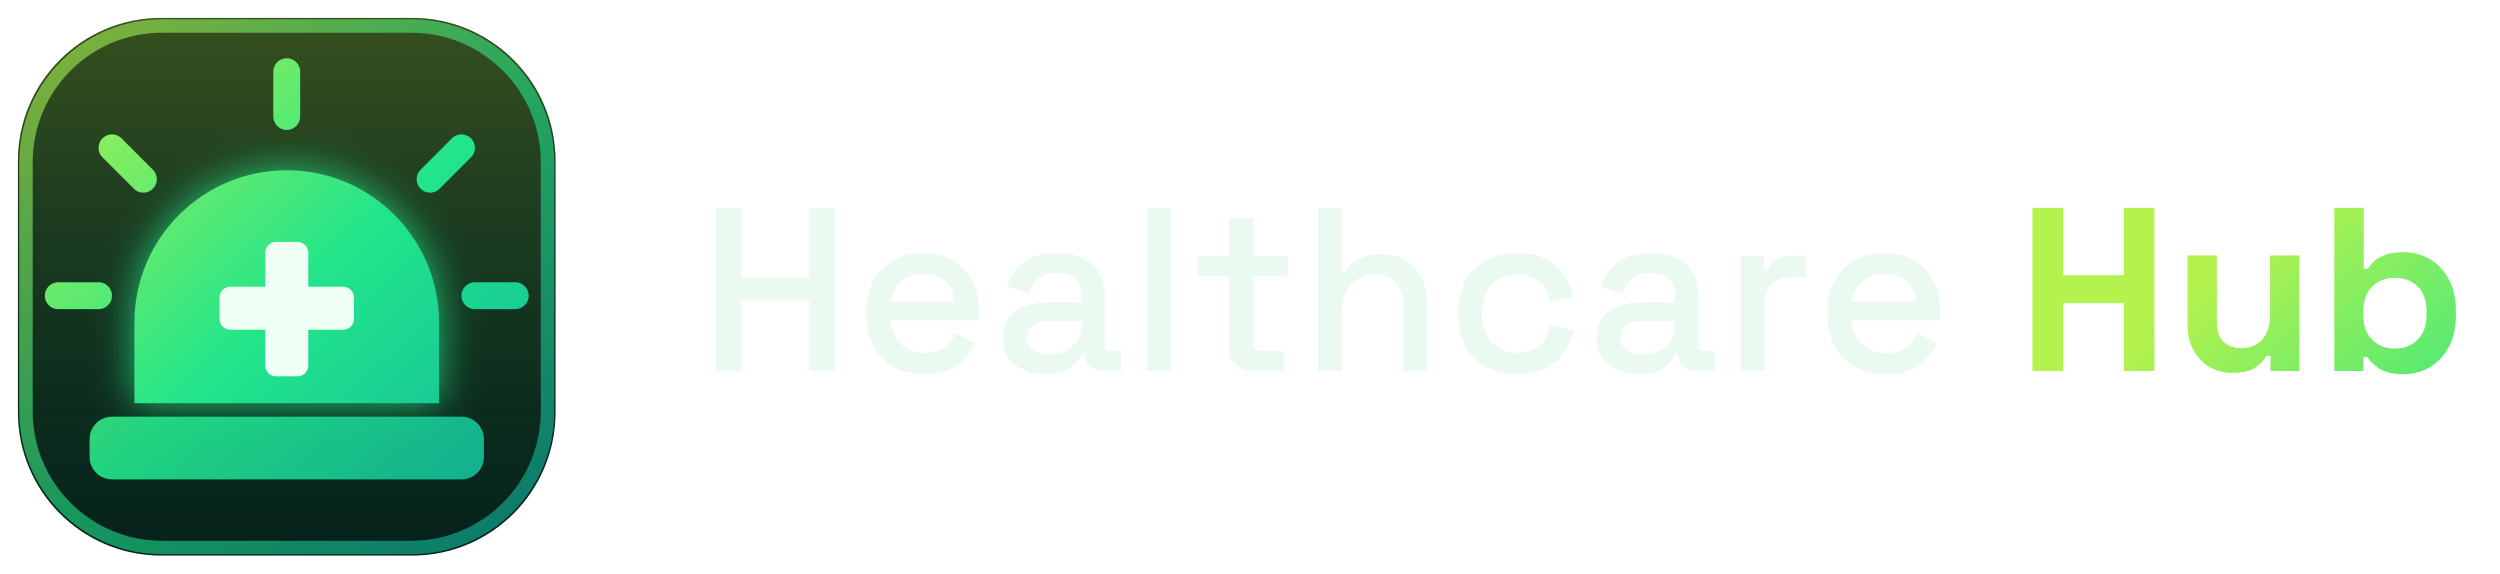
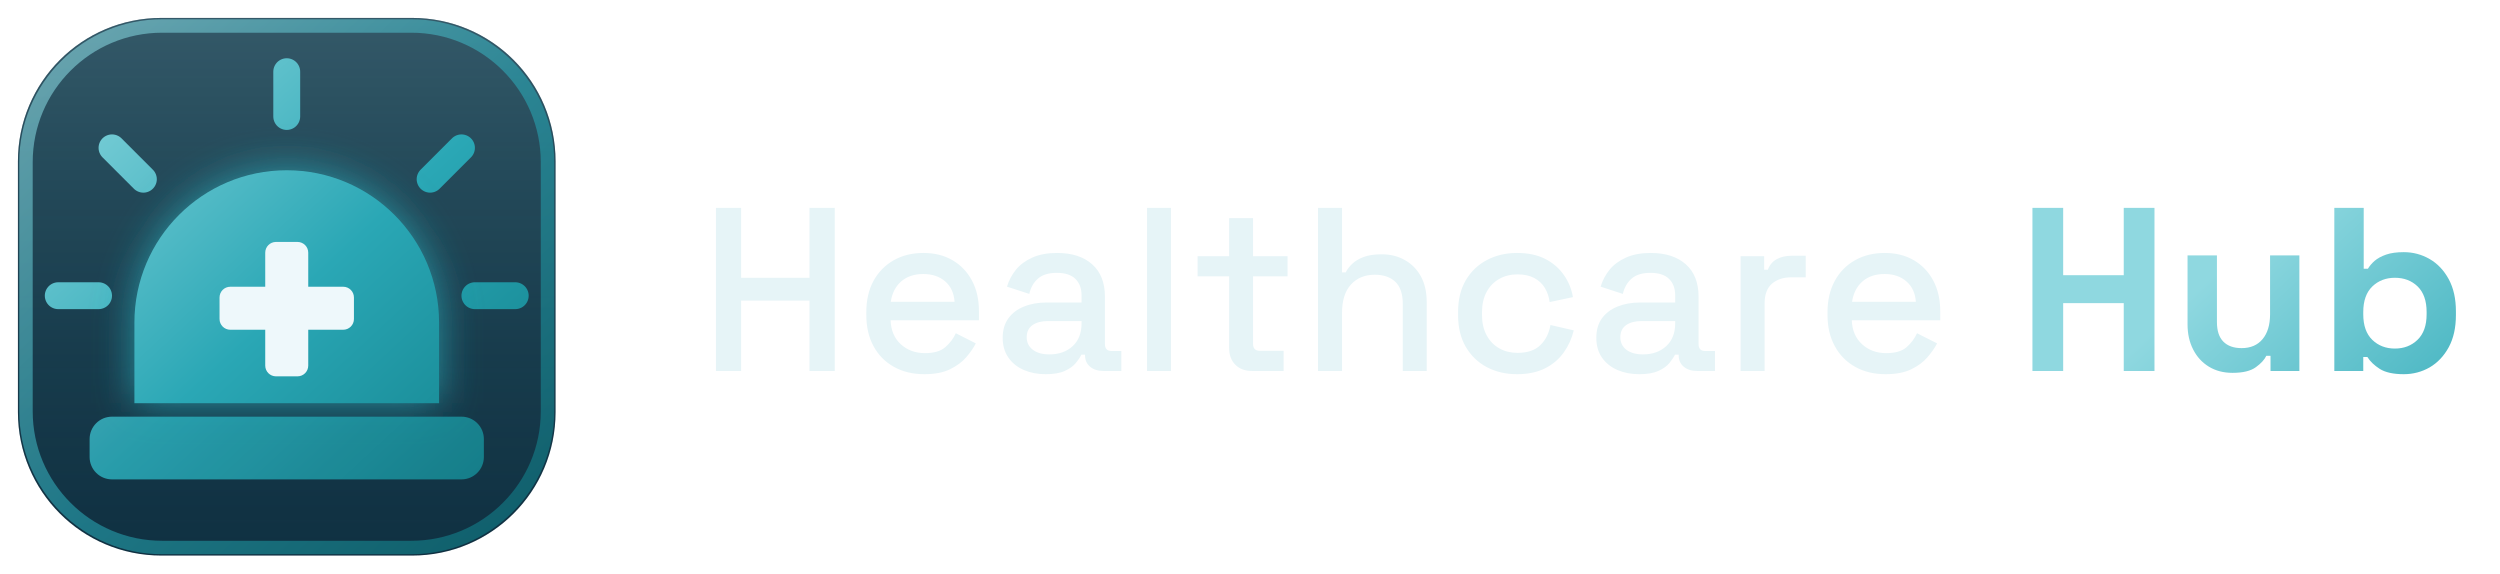
<svg xmlns="http://www.w3.org/2000/svg" width="558" height="128" viewBox="0 0 279 64" role="img" aria-label="Healthcare Hub">
  <defs>
    <linearGradient id="o8g" x1="6" y1="4" x2="58" y2="60" gradientUnits="userSpaceOnUse">
-       <stop offset="0" stop-color="#b4f24d" />
-       <stop offset=".52" stop-color="#22e58a" />
-       <stop offset="1" stop-color="#0fb5a0" />
+       <stop offset="0" stop-color="#8fd8e0" />
+       <stop offset=".52" stop-color="#2aa7b5" />
+       <stop offset="1" stop-color="#0f7c86" />
    </linearGradient>
    <linearGradient id="o8f" x1="0" y1="0" x2="0" y2="1">
-       <stop offset="0" stop-color="#b4f24d" stop-opacity=".28" />
-       <stop offset="1" stop-color="#0fb5a0" stop-opacity=".10" />
+       <stop offset="0" stop-color="#8fd8e0" stop-opacity=".28" />
+       <stop offset="1" stop-color="#0f7c86" stop-opacity=".10" />
    </linearGradient>
    <filter id="o8b" x="-40%" y="-40%" width="180%" height="180%">
      <feGaussianBlur stdDeviation="2.2" />
    </filter>
  </defs>
-   <rect x="2" y="2" width="60" height="60" rx="16" fill="#05110b" />
+   <rect x="2" y="2" width="60" height="60" rx="16" fill="#10283a" />
  <rect x="2" y="2" width="60" height="60" rx="16" fill="url(#o8f)" />
  <rect x="2.9" y="2.9" width="58.2" height="58.2" rx="15.2" fill="none" stroke="url(#o8g)" stroke-opacity=".6" stroke-width="1.5" />
  <g stroke="url(#o8g)" stroke-width="3" stroke-linecap="round">
    <line x1="32" y1="8" x2="32" y2="13" />
    <line x1="12.5" y1="16.5" x2="16" y2="20" />
    <line x1="51.5" y1="16.5" x2="48" y2="20" />
    <line x1="6.5" y1="33" x2="11" y2="33" />
    <line x1="57.5" y1="33" x2="53" y2="33" />
  </g>
  <g filter="url(#o8b)" opacity=".8">
-     <path d="M15 45V36a17 17 0 0 1 34 0v9z" fill="#22e58a" />
+     <path d="M15 45V36a17 17 0 0 1 34 0v9z" fill="#2aa7b5" />
  </g>
  <path d="M15 45V36a17 17 0 0 1 34 0v9z" fill="url(#o8g)" />
-   <g fill="#effff6">
+   <g fill="#eef8fb">
    <rect x="29.6" y="27" width="4.8" height="15" rx="1.2" />
    <rect x="24.5" y="32" width="15" height="4.8" rx="1.2" />
  </g>
  <rect x="10" y="46.5" width="44" height="7" rx="2.5" fill="url(#o8g)" opacity=".9" />
  <g transform="translate(78 41.4)">
-     <path d="M1.9 0V-18.2H4.71V-10.4H12.34V-18.2H15.16V0H12.34V-7.85H4.71V0Z M25.16 0.36Q23.22 0.36 21.76 -0.46Q20.3 -1.27 19.49 -2.76Q18.68 -4.25 18.68 -6.25V-6.56Q18.68 -8.56 19.48 -10.05Q20.29 -11.53 21.73 -12.35Q23.17 -13.17 25.06 -13.17Q26.91 -13.17 28.3 -12.36Q29.69 -11.55 30.47 -10.09Q31.25 -8.63 31.25 -6.68V-5.66H21.39Q21.45 -3.97 22.53 -2.98Q23.62 -1.99 25.23 -1.99Q26.74 -1.99 27.5 -2.66Q28.27 -3.33 28.67 -4.21L30.9 -3.08Q30.53 -2.34 29.84 -1.54Q29.15 -0.74 28.02 -0.19Q26.9 0.36 25.16 0.36ZM21.41 -7.72H28.53Q28.43 -9.17 27.49 -9.99Q26.54 -10.82 25.04 -10.82Q23.52 -10.82 22.57 -9.99Q21.63 -9.17 21.41 -7.72Z M38.7 0.36Q37.34 0.36 36.26 -0.11Q35.17 -0.58 34.54 -1.49Q33.9 -2.4 33.9 -3.7Q33.9 -5.01 34.54 -5.88Q35.17 -6.75 36.28 -7.19Q37.38 -7.64 38.79 -7.64H42.7V-8.46Q42.7 -9.59 42.02 -10.27Q41.34 -10.95 39.94 -10.95Q38.56 -10.95 37.83 -10.3Q37.1 -9.65 36.87 -8.6L34.38 -9.41Q34.69 -10.44 35.37 -11.29Q36.06 -12.14 37.2 -12.65Q38.34 -13.17 39.97 -13.17Q42.47 -13.17 43.89 -11.9Q45.31 -10.64 45.31 -8.28V-3.01Q45.31 -2.23 46.04 -2.23H47.14V0H45.14Q44.23 0 43.66 -0.47Q43.09 -0.95 43.09 -1.74V-1.82H42.68Q42.5 -1.42 42.07 -0.9Q41.65 -0.38 40.84 -0.01Q40.04 0.36 38.7 0.36ZM39.11 -1.85Q40.71 -1.85 41.71 -2.77Q42.7 -3.69 42.7 -5.3V-5.57H38.95Q37.88 -5.57 37.23 -5.12Q36.58 -4.66 36.58 -3.77Q36.58 -2.89 37.26 -2.37Q37.93 -1.85 39.11 -1.85Z M50.01 0V-18.2H52.68V0Z M61.73 0Q60.55 0 59.86 -0.7Q59.17 -1.39 59.17 -2.58V-10.56H55.65V-12.81H59.17V-17.06H61.84V-12.81H65.69V-10.56H61.84V-3.03Q61.84 -2.25 62.59 -2.25H65.25V0Z M69.09 0V-18.2H71.77V-11H72.18Q72.42 -11.49 72.91 -11.96Q73.39 -12.42 74.18 -12.72Q74.98 -13.02 76.2 -13.02Q77.66 -13.02 78.79 -12.37Q79.93 -11.73 80.58 -10.54Q81.22 -9.35 81.22 -7.7V0H78.55V-7.49Q78.55 -9.16 77.72 -9.95Q76.89 -10.74 75.42 -10.74Q73.76 -10.74 72.76 -9.64Q71.77 -8.55 71.77 -6.47V0Z M91.3 0.36Q89.43 0.36 87.94 -0.42Q86.45 -1.21 85.58 -2.69Q84.72 -4.17 84.72 -6.24V-6.57Q84.72 -8.65 85.58 -10.12Q86.45 -11.6 87.94 -12.38Q89.43 -13.17 91.3 -13.17Q93.13 -13.17 94.44 -12.51Q95.74 -11.84 96.52 -10.72Q97.31 -9.6 97.54 -8.24L94.94 -7.69Q94.83 -8.55 94.41 -9.26Q93.99 -9.96 93.23 -10.37Q92.47 -10.78 91.35 -10.78Q90.22 -10.78 89.33 -10.28Q88.43 -9.78 87.91 -8.83Q87.39 -7.87 87.39 -6.52V-6.28Q87.39 -4.93 87.91 -3.98Q88.43 -3.02 89.33 -2.52Q90.22 -2.02 91.35 -2.02Q93.04 -2.02 93.92 -2.9Q94.8 -3.77 95.03 -5.13L97.63 -4.53Q97.32 -3.21 96.53 -2.09Q95.74 -0.96 94.44 -0.3Q93.13 0.36 91.3 0.36Z M104.95 0.36Q103.59 0.36 102.5 -0.11Q101.42 -0.58 100.78 -1.49Q100.15 -2.4 100.15 -3.7Q100.15 -5.01 100.78 -5.88Q101.42 -6.75 102.52 -7.19Q103.63 -7.64 105.03 -7.64H108.95V-8.46Q108.95 -9.59 108.27 -10.27Q107.59 -10.95 106.19 -10.95Q104.81 -10.95 104.08 -10.3Q103.35 -9.65 103.11 -8.6L100.63 -9.41Q100.94 -10.44 101.62 -11.29Q102.31 -12.14 103.45 -12.65Q104.59 -13.17 106.22 -13.17Q108.71 -13.17 110.14 -11.9Q111.56 -10.64 111.56 -8.28V-3.01Q111.56 -2.23 112.29 -2.23H113.39V0H111.39Q110.48 0 109.91 -0.47Q109.34 -0.95 109.34 -1.74V-1.82H108.93Q108.74 -1.42 108.32 -0.9Q107.9 -0.38 107.09 -0.01Q106.28 0.36 104.95 0.36ZM105.36 -1.85Q106.95 -1.85 107.95 -2.77Q108.95 -3.69 108.95 -5.3V-5.57H105.19Q104.13 -5.57 103.48 -5.12Q102.83 -4.66 102.83 -3.77Q102.83 -2.89 103.5 -2.37Q104.18 -1.85 105.36 -1.85Z M116.25 0V-12.81H118.88V-11.3H119.29Q119.6 -12.11 120.29 -12.48Q120.97 -12.86 121.99 -12.86H123.52V-10.45H121.89Q120.58 -10.45 119.75 -9.74Q118.93 -9.03 118.93 -7.53V0Z M132.43 0.36Q130.5 0.36 129.04 -0.46Q127.58 -1.27 126.77 -2.76Q125.95 -4.25 125.95 -6.25V-6.56Q125.95 -8.56 126.76 -10.05Q127.56 -11.53 129.01 -12.35Q130.45 -13.17 132.34 -13.17Q134.19 -13.17 135.58 -12.36Q136.97 -11.55 137.75 -10.09Q138.53 -8.63 138.53 -6.68V-5.66H128.66Q128.72 -3.97 129.81 -2.98Q130.89 -1.99 132.5 -1.99Q134.02 -1.99 134.78 -2.66Q135.54 -3.33 135.94 -4.21L138.18 -3.08Q137.8 -2.34 137.11 -1.54Q136.43 -0.74 135.3 -0.19Q134.17 0.36 132.43 0.36ZM128.69 -7.72H135.81Q135.71 -9.17 134.76 -9.99Q133.82 -10.82 132.32 -10.82Q130.79 -10.82 129.85 -9.99Q128.91 -9.17 128.69 -7.72Z" fill="#eafaf1" />
+     <path d="M1.9 0V-18.2H4.71V-10.4H12.34V-18.2H15.16V0H12.34V-7.85H4.71V0Z M25.16 0.36Q23.22 0.36 21.76 -0.46Q20.3 -1.27 19.49 -2.76Q18.68 -4.25 18.68 -6.25V-6.56Q18.68 -8.56 19.48 -10.05Q20.29 -11.53 21.73 -12.35Q23.17 -13.17 25.06 -13.17Q26.91 -13.17 28.3 -12.36Q29.69 -11.55 30.47 -10.09Q31.25 -8.63 31.25 -6.68V-5.66H21.39Q21.45 -3.97 22.53 -2.98Q23.62 -1.99 25.23 -1.99Q26.74 -1.99 27.5 -2.66Q28.27 -3.33 28.67 -4.21L30.9 -3.08Q30.53 -2.34 29.84 -1.54Q29.15 -0.74 28.02 -0.19Q26.9 0.36 25.16 0.36ZM21.41 -7.72H28.53Q28.43 -9.17 27.49 -9.99Q26.54 -10.82 25.04 -10.82Q23.52 -10.82 22.57 -9.99Q21.63 -9.17 21.41 -7.72Z M38.7 0.36Q37.34 0.36 36.26 -0.11Q35.17 -0.58 34.54 -1.49Q33.9 -2.4 33.9 -3.7Q33.9 -5.01 34.54 -5.88Q35.17 -6.75 36.28 -7.19Q37.38 -7.64 38.79 -7.64H42.7V-8.46Q42.7 -9.59 42.02 -10.27Q41.34 -10.95 39.94 -10.95Q38.56 -10.95 37.83 -10.3Q37.1 -9.65 36.87 -8.6L34.38 -9.41Q34.69 -10.44 35.37 -11.29Q36.06 -12.14 37.2 -12.65Q38.34 -13.17 39.97 -13.17Q42.47 -13.17 43.89 -11.9Q45.31 -10.64 45.31 -8.28V-3.01Q45.31 -2.23 46.04 -2.23H47.14V0H45.14Q44.23 0 43.66 -0.47Q43.09 -0.95 43.09 -1.74V-1.82H42.68Q42.5 -1.42 42.07 -0.9Q41.65 -0.38 40.84 -0.01Q40.04 0.36 38.7 0.36ZM39.11 -1.85Q40.71 -1.85 41.71 -2.77Q42.7 -3.69 42.7 -5.3V-5.57H38.95Q37.88 -5.57 37.23 -5.12Q36.58 -4.66 36.58 -3.77Q36.58 -2.89 37.26 -2.37Q37.93 -1.85 39.11 -1.85Z M50.01 0V-18.2H52.68V0Z M61.73 0Q60.55 0 59.86 -0.7Q59.17 -1.39 59.17 -2.58V-10.56H55.65V-12.81H59.17V-17.06H61.84V-12.81H65.69V-10.56H61.84V-3.03Q61.84 -2.25 62.59 -2.25H65.25V0Z M69.09 0V-18.2H71.77V-11H72.18Q72.42 -11.49 72.91 -11.96Q73.39 -12.42 74.18 -12.72Q74.98 -13.02 76.2 -13.02Q77.66 -13.02 78.79 -12.37Q79.93 -11.73 80.58 -10.54Q81.22 -9.35 81.22 -7.7V0H78.55V-7.49Q78.55 -9.16 77.72 -9.95Q76.89 -10.74 75.42 -10.74Q73.76 -10.74 72.76 -9.64Q71.77 -8.55 71.77 -6.47V0Z M91.3 0.36Q89.43 0.36 87.94 -0.42Q86.45 -1.21 85.58 -2.69Q84.72 -4.17 84.72 -6.24V-6.57Q84.72 -8.65 85.58 -10.12Q86.45 -11.6 87.94 -12.38Q89.43 -13.17 91.3 -13.17Q93.13 -13.17 94.44 -12.51Q95.74 -11.84 96.52 -10.72Q97.31 -9.6 97.54 -8.24L94.94 -7.69Q94.83 -8.55 94.41 -9.26Q93.99 -9.96 93.23 -10.37Q92.47 -10.78 91.35 -10.78Q90.22 -10.78 89.33 -10.28Q88.43 -9.78 87.91 -8.83Q87.39 -7.87 87.39 -6.52V-6.28Q87.39 -4.93 87.91 -3.98Q88.43 -3.02 89.33 -2.52Q90.22 -2.02 91.35 -2.02Q93.04 -2.02 93.92 -2.9Q94.8 -3.77 95.03 -5.13L97.63 -4.53Q97.32 -3.21 96.53 -2.09Q95.74 -0.96 94.44 -0.3Q93.13 0.36 91.3 0.36Z M104.95 0.36Q103.59 0.36 102.5 -0.11Q101.42 -0.58 100.78 -1.49Q100.15 -2.4 100.15 -3.7Q100.15 -5.01 100.78 -5.88Q101.42 -6.75 102.52 -7.19Q103.63 -7.64 105.03 -7.64H108.95V-8.46Q108.95 -9.59 108.27 -10.27Q107.59 -10.95 106.19 -10.95Q104.81 -10.95 104.08 -10.3Q103.35 -9.65 103.11 -8.6L100.63 -9.41Q100.94 -10.44 101.62 -11.29Q102.31 -12.14 103.45 -12.65Q104.59 -13.17 106.22 -13.17Q108.71 -13.17 110.14 -11.9Q111.56 -10.64 111.56 -8.28V-3.01Q111.56 -2.23 112.29 -2.23H113.39V0H111.39Q110.48 0 109.91 -0.47Q109.34 -0.95 109.34 -1.74V-1.82H108.93Q108.74 -1.42 108.32 -0.9Q107.9 -0.38 107.09 -0.01Q106.28 0.36 104.95 0.36ZM105.36 -1.85Q106.95 -1.85 107.95 -2.77Q108.95 -3.69 108.95 -5.3V-5.57H105.19Q104.13 -5.57 103.48 -5.12Q102.83 -4.66 102.83 -3.77Q102.83 -2.89 103.5 -2.37Q104.18 -1.85 105.36 -1.85Z M116.25 0V-12.81H118.88V-11.3H119.29Q119.6 -12.11 120.29 -12.48Q120.97 -12.86 121.99 -12.86H123.52V-10.45H121.89Q120.58 -10.45 119.75 -9.74Q118.93 -9.03 118.93 -7.53V0Z M132.43 0.36Q130.5 0.36 129.04 -0.46Q127.58 -1.27 126.77 -2.76Q125.95 -4.25 125.95 -6.25V-6.56Q125.95 -8.56 126.76 -10.05Q127.56 -11.53 129.01 -12.35Q130.45 -13.17 132.34 -13.17Q134.19 -13.17 135.58 -12.36Q136.97 -11.55 137.75 -10.09Q138.53 -8.63 138.53 -6.68V-5.66H128.66Q128.72 -3.97 129.81 -2.98Q130.89 -1.99 132.5 -1.99Q134.02 -1.99 134.78 -2.66Q135.54 -3.33 135.94 -4.21L138.18 -3.08Q137.8 -2.34 137.11 -1.54Q136.43 -0.74 135.3 -0.19Q134.17 0.36 132.43 0.36ZM128.69 -7.72H135.81Q135.71 -9.17 134.76 -9.99Q133.82 -10.82 132.32 -10.82Q130.79 -10.82 129.85 -9.99Q128.91 -9.17 128.69 -7.72Z" fill="#e6f4f7" />
    <path transform="translate(147.1 0)" d="M1.72 0V-18.2H5.15V-10.69H11.91V-18.2H15.34V0H11.91V-7.57H5.15V0Z M24.05 0.21Q22.54 0.21 21.41 -0.48Q20.28 -1.17 19.66 -2.39Q19.03 -3.61 19.03 -5.2V-12.9H22.31V-5.46Q22.31 -4 23.02 -3.28Q23.74 -2.55 25.06 -2.55Q26.57 -2.55 27.4 -3.55Q28.24 -4.55 28.24 -6.34V-12.9H31.51V0H28.29V-1.69H27.82Q27.51 -1.04 26.65 -0.42Q25.79 0.21 24.05 0.21Z M43.16 0.36Q41.42 0.36 40.48 -0.23Q39.55 -0.83 39.1 -1.56H38.64V0H35.41V-18.2H38.69V-11.41H39.16Q39.44 -11.88 39.92 -12.3Q40.4 -12.71 41.2 -12.99Q41.99 -13.26 43.16 -13.26Q44.72 -13.26 46.05 -12.49Q47.37 -11.73 48.18 -10.24Q48.98 -8.76 48.98 -6.66V-6.24Q48.98 -4.13 48.18 -2.65Q47.37 -1.17 46.05 -0.4Q44.72 0.36 43.16 0.36ZM42.17 -2.5Q43.68 -2.5 44.69 -3.47Q45.71 -4.45 45.71 -6.32V-6.58Q45.71 -8.45 44.71 -9.43Q43.71 -10.4 42.17 -10.4Q40.66 -10.4 39.65 -9.43Q38.64 -8.45 38.64 -6.58V-6.32Q38.64 -4.45 39.65 -3.47Q40.66 -2.5 42.17 -2.5Z" fill="url(#o8g)" />
  </g>
</svg>
